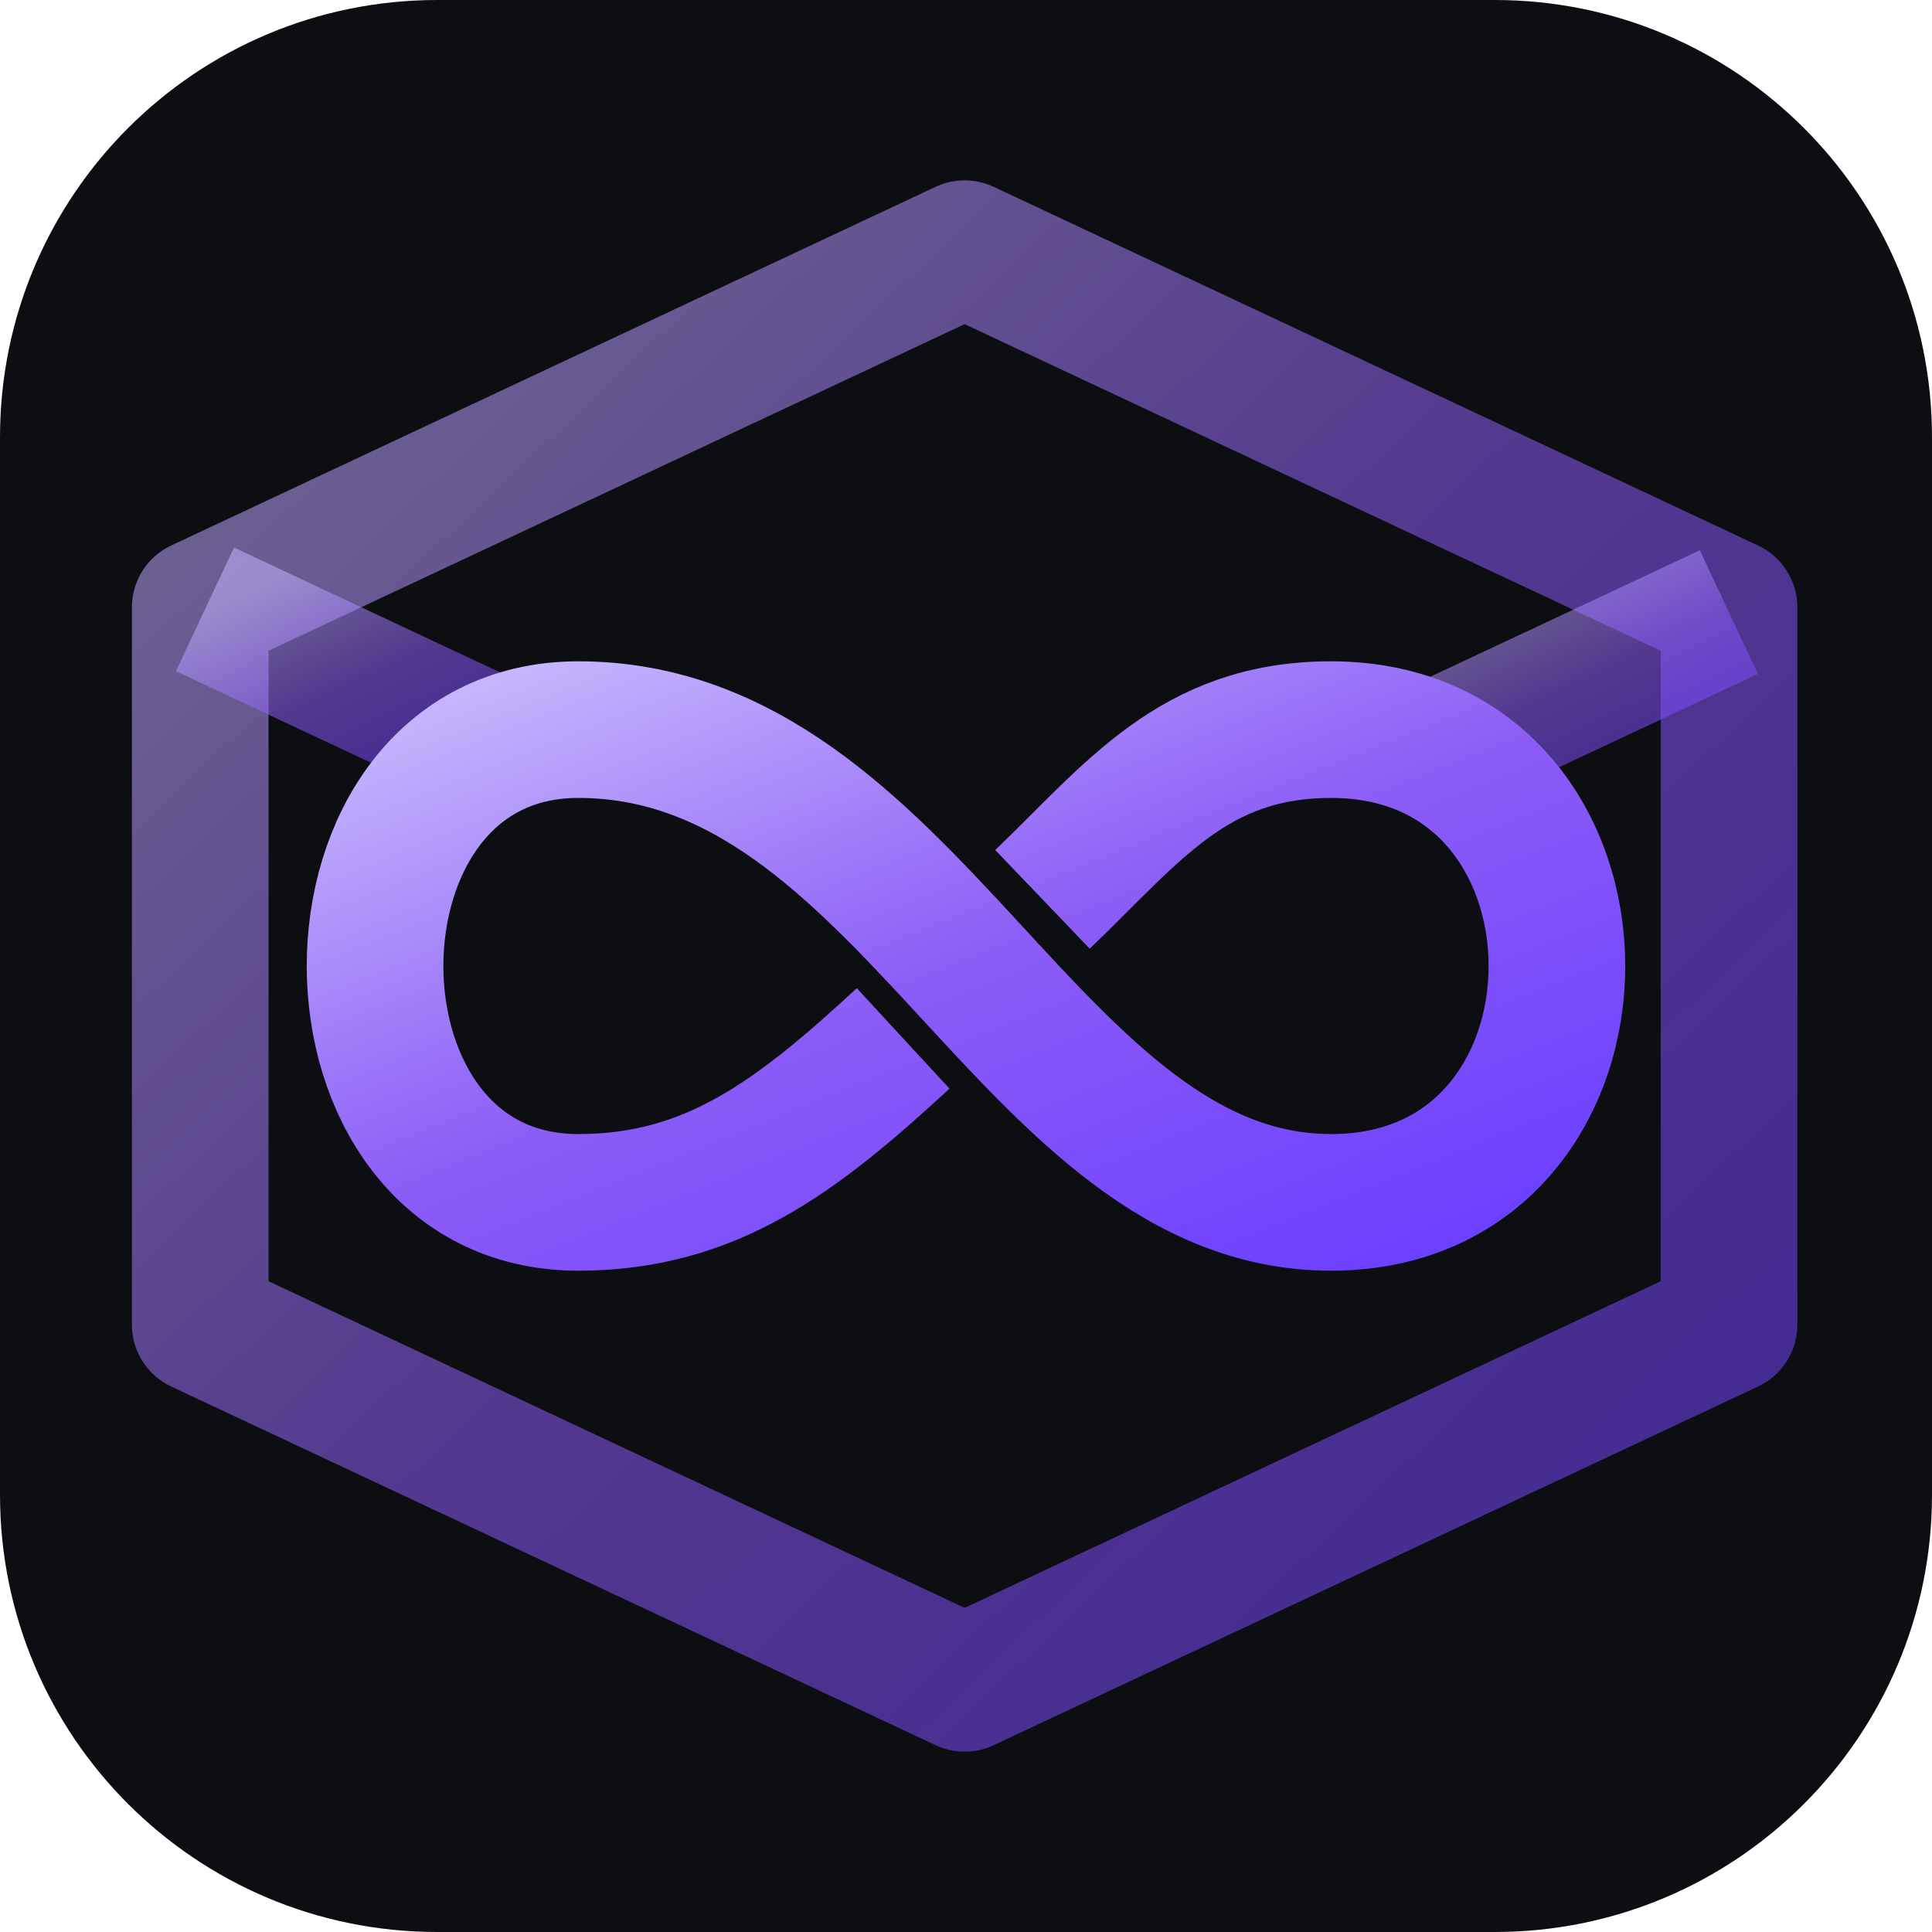
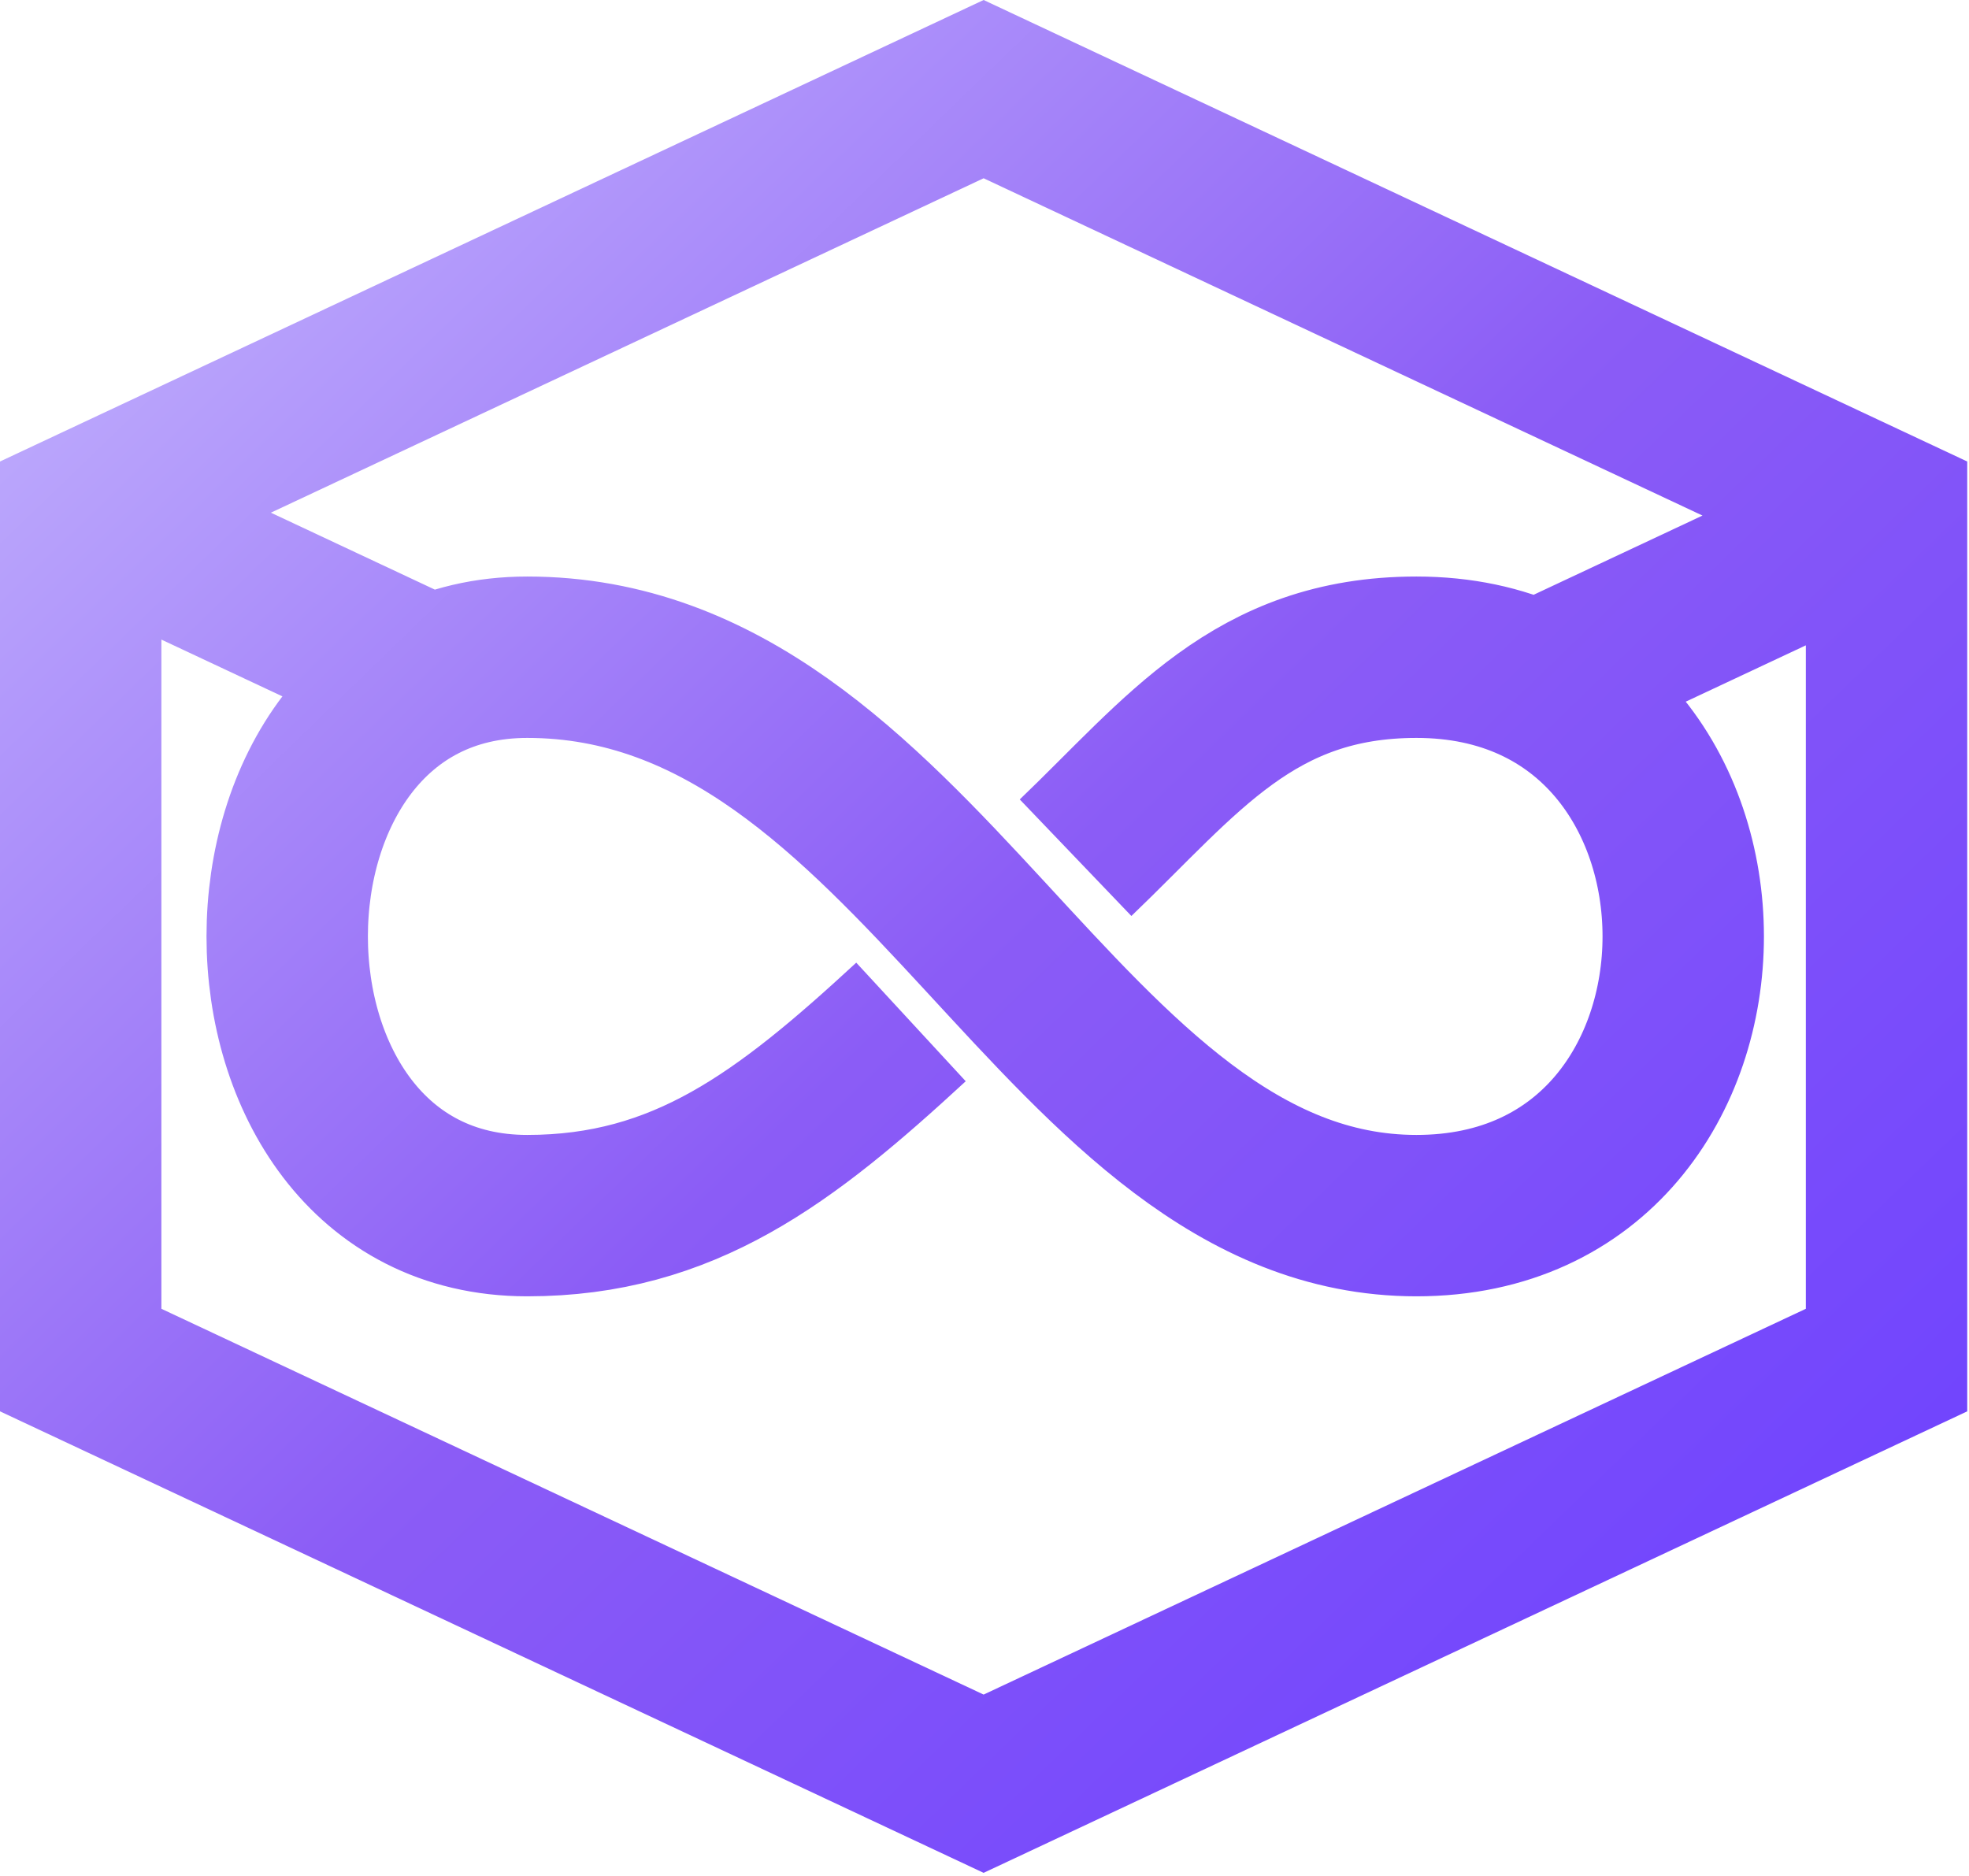
- <svg xmlns="http://www.w3.org/2000/svg" width="707" height="707" viewBox="0 0 707 707" fill="none">
+ <svg xmlns="http://www.w3.org/2000/svg" width="610" height="581" viewBox="0 0 610 581" fill="none">
  <defs>
    <linearGradient id="g" x1="0%" y1="0%" x2="100%" y2="100%">
      <stop stop-color="#C4B5FD" />
      <stop offset="0.5" stop-color="#8B5CF6" />
      <stop offset="1" stop-color="#6C40FF" />
    </linearGradient>
  </defs>
-   <rect width="707" height="707" rx="160" fill="#0D0E12" />
-   <path d="M353 91L632.726 222.25V484.75L353 616L73.274 484.75V222.25L353 91Z" stroke="url(#g)" stroke-width="50" stroke-linejoin="round" opacity="0.55" />
-   <path d="M75 223L186.667 275.395" stroke="url(#g)" stroke-width="50" opacity="0.55" />
-   <path d="M632.667 224L521 276.395" stroke="url(#g)" stroke-width="50" opacity="0.55" />
-   <path d="M330.5 380C291.5 416 260.109 440 211.613 440C112.462 440 112.462 267 211.613 267C332.842 267 376.913 440 487.093 440C597.294 440 597.294 267 487.093 267H487.117C436.705 267 414.5 297.5 381.488 329.113" stroke="url(#g)" stroke-width="50" stroke-linejoin="round" />
+   <path d="M26.726 159.615L138.393 212.01M584.393 160.615L472.726 213.01M282.226 316.615C243.226 352.615 211.835 376.615 163.339 376.615C64.189 376.615 64.189 203.615 163.339 203.615C284.568 203.615 328.64 376.615 438.819 376.615C549.016 376.615 549.02 203.627 438.83 203.615M333.214 265.728C366.223 234.118 388.427 203.62 438.83 203.615M438.83 203.615C438.835 203.615 438.839 203.615 438.843 203.615H438.819C438.823 203.615 438.827 203.615 438.83 203.615ZM304.726 27.615L584.452 158.865V421.365L304.726 552.615L25 421.365V158.865L304.726 27.615Z" stroke="url(#g)" stroke-width="50" />
</svg>
